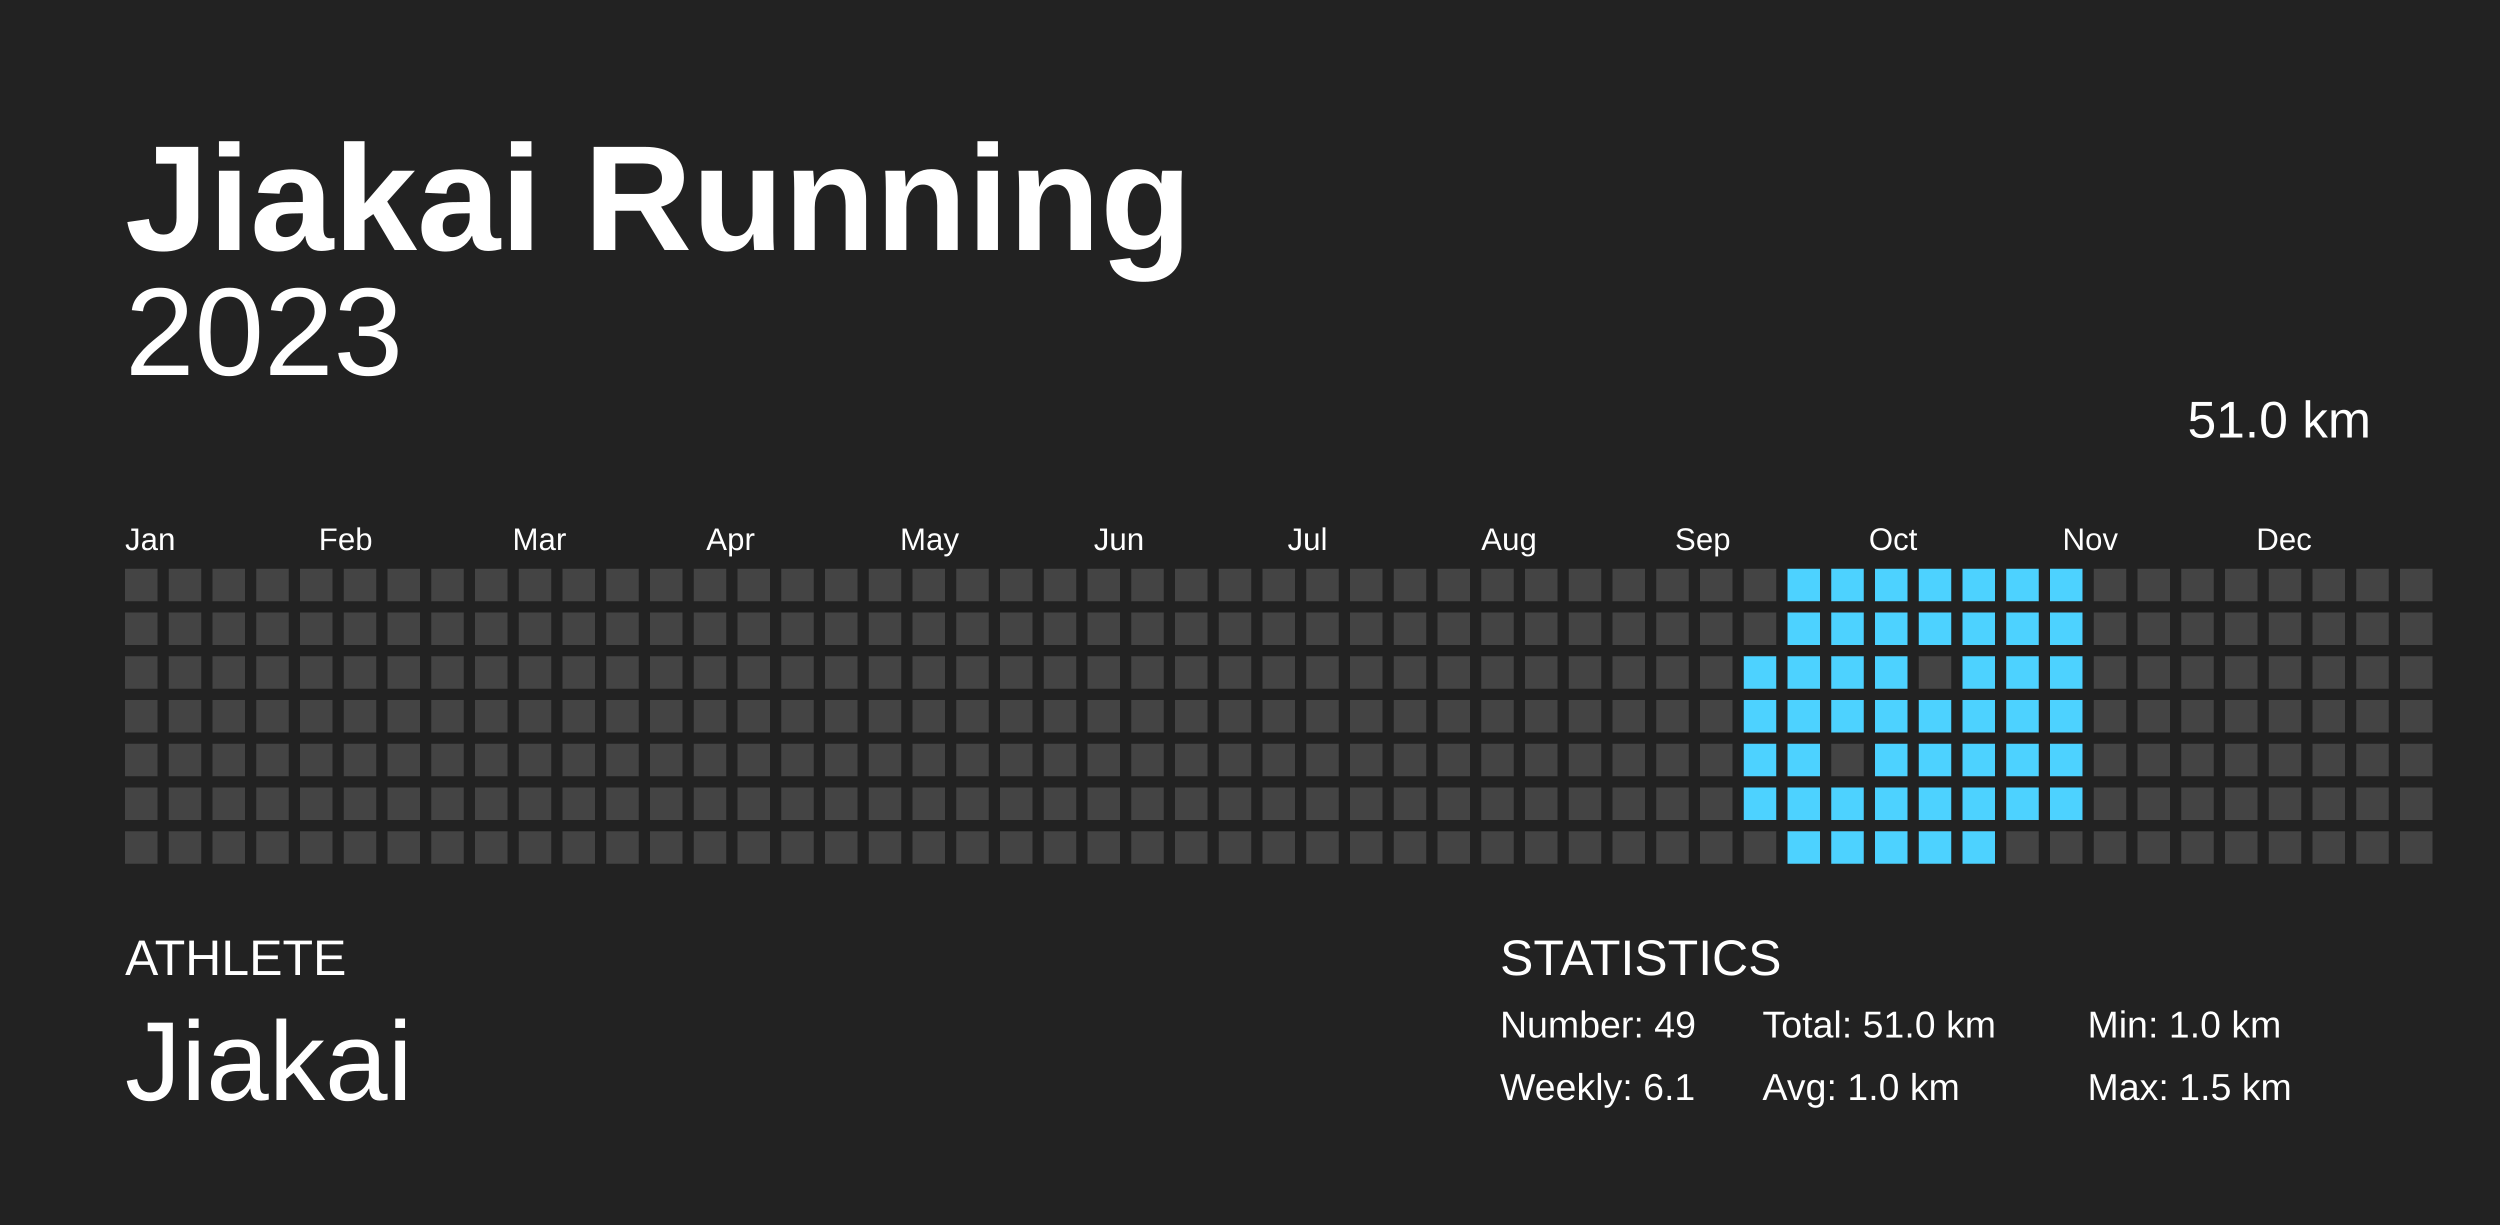
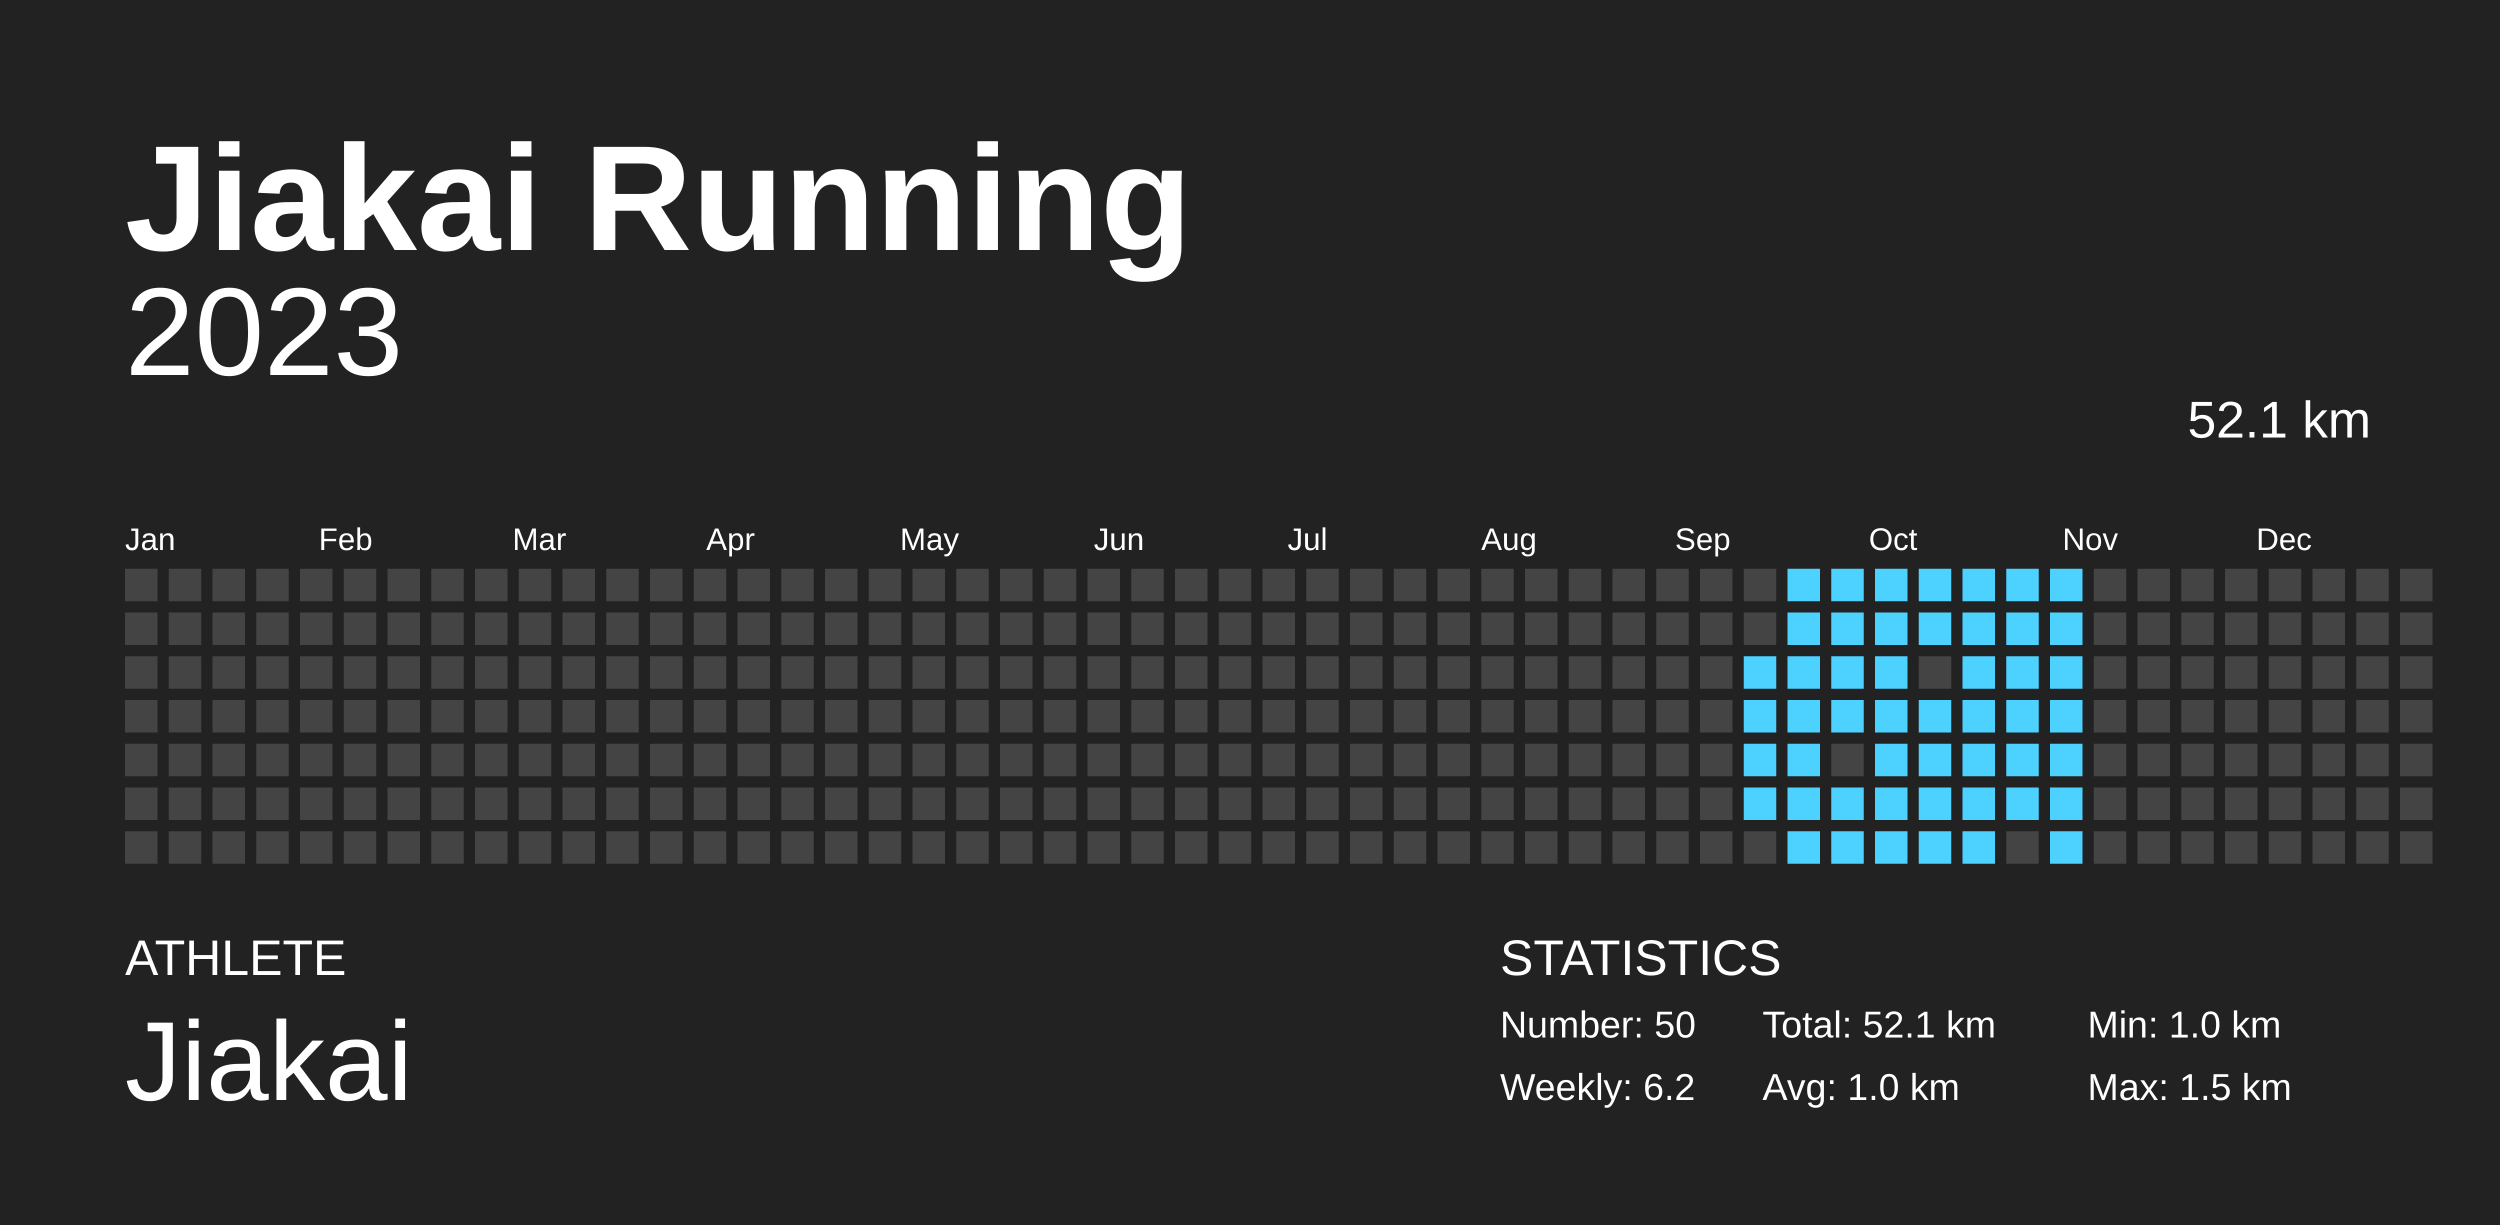
<svg xmlns="http://www.w3.org/2000/svg" baseProfile="full" height="98mm" version="1.1" viewBox="0,0,200,98" width="200mm">
  <defs />
  <rect fill="#222222" height="98" width="200" x="0" y="0" />
  <text fill="#FFFFFF" style="font-size:12px; font-family:Arial; font-weight:bold;" x="10" y="20">Jiakai Running</text>
  <text fill="#FFFFFF" style="font-size:4px; font-family:Arial" x="10" y="78">ATHLETE</text>
  <text fill="#FFFFFF" style="font-size:9px; font-family:Arial" x="10" y="88">Jiakai</text>
  <text fill="#FFFFFF" style="font-size:4px; font-family:Arial" x="120" y="78">STATISTICS</text>
-   <text fill="#FFFFFF" style="font-size:3px; font-family:Arial" x="120" y="83">Number: 49</text>
-   <text fill="#FFFFFF" style="font-size:3px; font-family:Arial" x="120" y="88">Weekly: 6.1</text>
-   <text fill="#FFFFFF" style="font-size:3px; font-family:Arial" x="141" y="83">Total: 51.0 km</text>
+   <text fill="#FFFFFF" style="font-size:3px; font-family:Arial" x="120" y="83">Number: 50</text>
+   <text fill="#FFFFFF" style="font-size:3px; font-family:Arial" x="120" y="88">Weekly: 6.2</text>
+   <text fill="#FFFFFF" style="font-size:3px; font-family:Arial" x="141" y="83">Total: 52.1 km</text>
  <text fill="#FFFFFF" style="font-size:3px; font-family:Arial" x="141" y="88">Avg: 1.0 km</text>
  <text fill="#FFFFFF" style="font-size:3px; font-family:Arial" x="167" y="83">Min: 1.0 km</text>
  <text fill="#FFFFFF" style="font-size:3px; font-family:Arial" x="167" y="88">Max: 1.5 km</text>
  <text alignment-baseline="hanging" fill="#FFFFFF" style="font-size:10.0px; font-family:Arial;" x="10" y="30">2023</text>
-   <text alignment-baseline="hanging" fill="#FFFFFF" style="font-size:4.125px; font-family:Arial;" x="175" y="35">51.0 km</text>
+   <text alignment-baseline="hanging" fill="#FFFFFF" style="font-size:4.125px; font-family:Arial;" x="175" y="35">52.1 km</text>
  <text fill="#FFFFFF" style="font-size:2.5px; font-family:Arial" x="10.0" y="44">Jan</text>
  <text fill="#FFFFFF" style="font-size:2.5px; font-family:Arial" x="25.5" y="44">Feb</text>
  <text fill="#FFFFFF" style="font-size:2.5px; font-family:Arial" x="41.0" y="44">Mar</text>
  <text fill="#FFFFFF" style="font-size:2.5px; font-family:Arial" x="56.5" y="44">Apr</text>
  <text fill="#FFFFFF" style="font-size:2.5px; font-family:Arial" x="72.0" y="44">May</text>
  <text fill="#FFFFFF" style="font-size:2.5px; font-family:Arial" x="87.5" y="44">Jun</text>
  <text fill="#FFFFFF" style="font-size:2.5px; font-family:Arial" x="103.0" y="44">Jul</text>
  <text fill="#FFFFFF" style="font-size:2.5px; font-family:Arial" x="118.5" y="44">Aug</text>
  <text fill="#FFFFFF" style="font-size:2.5px; font-family:Arial" x="134.0" y="44">Sep</text>
  <text fill="#FFFFFF" style="font-size:2.5px; font-family:Arial" x="149.5" y="44">Oct</text>
  <text fill="#FFFFFF" style="font-size:2.5px; font-family:Arial" x="165.0" y="44">Nov</text>
  <text fill="#FFFFFF" style="font-size:2.5px; font-family:Arial" x="180.5" y="44">Dec</text>
  <rect fill="#444444" height="2.6" width="2.6" x="10.0" y="45.5" />
  <rect fill="#444444" height="2.6" width="2.6" x="10.0" y="49.0" />
  <rect fill="#444444" height="2.6" width="2.6" x="10.0" y="52.5" />
  <rect fill="#444444" height="2.6" width="2.6" x="10.0" y="56.0" />
  <rect fill="#444444" height="2.6" width="2.6" x="10.0" y="59.5" />
  <rect fill="#444444" height="2.6" width="2.6" x="10.0" y="63.0" />
  <rect fill="#444444" height="2.6" width="2.6" x="10.0" y="66.5" />
  <rect fill="#444444" height="2.6" width="2.6" x="13.5" y="45.5" />
  <rect fill="#444444" height="2.6" width="2.6" x="13.5" y="49.0" />
  <rect fill="#444444" height="2.6" width="2.6" x="13.5" y="52.5" />
  <rect fill="#444444" height="2.6" width="2.6" x="13.5" y="56.0" />
  <rect fill="#444444" height="2.6" width="2.6" x="13.5" y="59.5" />
  <rect fill="#444444" height="2.6" width="2.6" x="13.5" y="63.0" />
  <rect fill="#444444" height="2.6" width="2.6" x="13.5" y="66.5" />
  <rect fill="#444444" height="2.6" width="2.6" x="17.0" y="45.5" />
  <rect fill="#444444" height="2.6" width="2.6" x="17.0" y="49.0" />
  <rect fill="#444444" height="2.6" width="2.6" x="17.0" y="52.5" />
  <rect fill="#444444" height="2.6" width="2.6" x="17.0" y="56.0" />
  <rect fill="#444444" height="2.6" width="2.6" x="17.0" y="59.5" />
  <rect fill="#444444" height="2.6" width="2.6" x="17.0" y="63.0" />
  <rect fill="#444444" height="2.6" width="2.6" x="17.0" y="66.5" />
  <rect fill="#444444" height="2.6" width="2.6" x="20.5" y="45.5" />
  <rect fill="#444444" height="2.6" width="2.6" x="20.5" y="49.0" />
  <rect fill="#444444" height="2.6" width="2.6" x="20.5" y="52.5" />
  <rect fill="#444444" height="2.6" width="2.6" x="20.5" y="56.0" />
  <rect fill="#444444" height="2.6" width="2.6" x="20.5" y="59.5" />
  <rect fill="#444444" height="2.6" width="2.6" x="20.5" y="63.0" />
  <rect fill="#444444" height="2.6" width="2.6" x="20.5" y="66.5" />
  <rect fill="#444444" height="2.6" width="2.6" x="24.0" y="45.5" />
  <rect fill="#444444" height="2.6" width="2.6" x="24.0" y="49.0" />
  <rect fill="#444444" height="2.6" width="2.6" x="24.0" y="52.5" />
  <rect fill="#444444" height="2.6" width="2.6" x="24.0" y="56.0" />
  <rect fill="#444444" height="2.6" width="2.6" x="24.0" y="59.5" />
  <rect fill="#444444" height="2.6" width="2.6" x="24.0" y="63.0" />
  <rect fill="#444444" height="2.6" width="2.6" x="24.0" y="66.5" />
  <rect fill="#444444" height="2.6" width="2.6" x="27.5" y="45.5" />
  <rect fill="#444444" height="2.6" width="2.6" x="27.5" y="49.0" />
  <rect fill="#444444" height="2.6" width="2.6" x="27.5" y="52.5" />
  <rect fill="#444444" height="2.6" width="2.6" x="27.5" y="56.0" />
  <rect fill="#444444" height="2.6" width="2.6" x="27.5" y="59.5" />
  <rect fill="#444444" height="2.6" width="2.6" x="27.5" y="63.0" />
  <rect fill="#444444" height="2.6" width="2.6" x="27.5" y="66.5" />
  <rect fill="#444444" height="2.6" width="2.6" x="31.0" y="45.5" />
  <rect fill="#444444" height="2.6" width="2.6" x="31.0" y="49.0" />
  <rect fill="#444444" height="2.6" width="2.6" x="31.0" y="52.5" />
  <rect fill="#444444" height="2.6" width="2.6" x="31.0" y="56.0" />
  <rect fill="#444444" height="2.6" width="2.6" x="31.0" y="59.5" />
  <rect fill="#444444" height="2.6" width="2.6" x="31.0" y="63.0" />
  <rect fill="#444444" height="2.6" width="2.6" x="31.0" y="66.5" />
  <rect fill="#444444" height="2.6" width="2.6" x="34.5" y="45.5" />
  <rect fill="#444444" height="2.6" width="2.6" x="34.5" y="49.0" />
  <rect fill="#444444" height="2.6" width="2.6" x="34.5" y="52.5" />
  <rect fill="#444444" height="2.6" width="2.6" x="34.5" y="56.0" />
  <rect fill="#444444" height="2.6" width="2.6" x="34.5" y="59.5" />
  <rect fill="#444444" height="2.6" width="2.6" x="34.5" y="63.0" />
  <rect fill="#444444" height="2.6" width="2.6" x="34.5" y="66.5" />
  <rect fill="#444444" height="2.6" width="2.6" x="38.0" y="45.5" />
  <rect fill="#444444" height="2.6" width="2.6" x="38.0" y="49.0" />
  <rect fill="#444444" height="2.6" width="2.6" x="38.0" y="52.5" />
  <rect fill="#444444" height="2.6" width="2.6" x="38.0" y="56.0" />
  <rect fill="#444444" height="2.6" width="2.6" x="38.0" y="59.5" />
  <rect fill="#444444" height="2.6" width="2.6" x="38.0" y="63.0" />
  <rect fill="#444444" height="2.6" width="2.6" x="38.0" y="66.5" />
  <rect fill="#444444" height="2.6" width="2.6" x="41.5" y="45.5" />
  <rect fill="#444444" height="2.6" width="2.6" x="41.5" y="49.0" />
  <rect fill="#444444" height="2.6" width="2.6" x="41.5" y="52.5" />
  <rect fill="#444444" height="2.6" width="2.6" x="41.5" y="56.0" />
  <rect fill="#444444" height="2.6" width="2.6" x="41.5" y="59.5" />
  <rect fill="#444444" height="2.6" width="2.6" x="41.5" y="63.0" />
  <rect fill="#444444" height="2.6" width="2.6" x="41.5" y="66.5" />
  <rect fill="#444444" height="2.6" width="2.6" x="45.0" y="45.5" />
  <rect fill="#444444" height="2.6" width="2.6" x="45.0" y="49.0" />
  <rect fill="#444444" height="2.6" width="2.6" x="45.0" y="52.5" />
  <rect fill="#444444" height="2.6" width="2.6" x="45.0" y="56.0" />
  <rect fill="#444444" height="2.6" width="2.6" x="45.0" y="59.5" />
  <rect fill="#444444" height="2.6" width="2.6" x="45.0" y="63.0" />
  <rect fill="#444444" height="2.6" width="2.6" x="45.0" y="66.5" />
  <rect fill="#444444" height="2.6" width="2.6" x="48.5" y="45.5" />
  <rect fill="#444444" height="2.6" width="2.6" x="48.5" y="49.0" />
  <rect fill="#444444" height="2.6" width="2.6" x="48.5" y="52.5" />
  <rect fill="#444444" height="2.6" width="2.6" x="48.5" y="56.0" />
  <rect fill="#444444" height="2.6" width="2.6" x="48.5" y="59.5" />
  <rect fill="#444444" height="2.6" width="2.6" x="48.5" y="63.0" />
  <rect fill="#444444" height="2.6" width="2.6" x="48.5" y="66.5" />
  <rect fill="#444444" height="2.6" width="2.6" x="52.0" y="45.5" />
  <rect fill="#444444" height="2.6" width="2.6" x="52.0" y="49.0" />
  <rect fill="#444444" height="2.6" width="2.6" x="52.0" y="52.5" />
  <rect fill="#444444" height="2.6" width="2.6" x="52.0" y="56.0" />
  <rect fill="#444444" height="2.6" width="2.6" x="52.0" y="59.5" />
  <rect fill="#444444" height="2.6" width="2.6" x="52.0" y="63.0" />
  <rect fill="#444444" height="2.6" width="2.6" x="52.0" y="66.5" />
  <rect fill="#444444" height="2.6" width="2.6" x="55.5" y="45.5" />
  <rect fill="#444444" height="2.6" width="2.6" x="55.5" y="49.0" />
  <rect fill="#444444" height="2.6" width="2.6" x="55.5" y="52.5" />
  <rect fill="#444444" height="2.6" width="2.6" x="55.5" y="56.0" />
  <rect fill="#444444" height="2.6" width="2.6" x="55.5" y="59.5" />
  <rect fill="#444444" height="2.6" width="2.6" x="55.5" y="63.0" />
  <rect fill="#444444" height="2.6" width="2.6" x="55.5" y="66.5" />
  <rect fill="#444444" height="2.6" width="2.6" x="59.0" y="45.5" />
  <rect fill="#444444" height="2.6" width="2.6" x="59.0" y="49.0" />
  <rect fill="#444444" height="2.6" width="2.6" x="59.0" y="52.5" />
  <rect fill="#444444" height="2.6" width="2.6" x="59.0" y="56.0" />
  <rect fill="#444444" height="2.6" width="2.6" x="59.0" y="59.5" />
  <rect fill="#444444" height="2.6" width="2.6" x="59.0" y="63.0" />
  <rect fill="#444444" height="2.6" width="2.6" x="59.0" y="66.5" />
  <rect fill="#444444" height="2.6" width="2.6" x="62.5" y="45.5" />
  <rect fill="#444444" height="2.6" width="2.6" x="62.5" y="49.0" />
  <rect fill="#444444" height="2.6" width="2.6" x="62.5" y="52.5" />
  <rect fill="#444444" height="2.6" width="2.6" x="62.5" y="56.0" />
  <rect fill="#444444" height="2.6" width="2.6" x="62.5" y="59.5" />
  <rect fill="#444444" height="2.6" width="2.6" x="62.5" y="63.0" />
  <rect fill="#444444" height="2.6" width="2.6" x="62.5" y="66.5" />
  <rect fill="#444444" height="2.6" width="2.6" x="66.0" y="45.5" />
  <rect fill="#444444" height="2.6" width="2.6" x="66.0" y="49.0" />
  <rect fill="#444444" height="2.6" width="2.6" x="66.0" y="52.5" />
  <rect fill="#444444" height="2.6" width="2.6" x="66.0" y="56.0" />
  <rect fill="#444444" height="2.6" width="2.6" x="66.0" y="59.5" />
  <rect fill="#444444" height="2.6" width="2.6" x="66.0" y="63.0" />
  <rect fill="#444444" height="2.6" width="2.6" x="66.0" y="66.5" />
  <rect fill="#444444" height="2.6" width="2.6" x="69.5" y="45.5" />
  <rect fill="#444444" height="2.6" width="2.6" x="69.5" y="49.0" />
  <rect fill="#444444" height="2.6" width="2.6" x="69.5" y="52.5" />
  <rect fill="#444444" height="2.6" width="2.6" x="69.5" y="56.0" />
  <rect fill="#444444" height="2.6" width="2.6" x="69.5" y="59.5" />
  <rect fill="#444444" height="2.6" width="2.6" x="69.5" y="63.0" />
  <rect fill="#444444" height="2.6" width="2.6" x="69.5" y="66.5" />
  <rect fill="#444444" height="2.6" width="2.6" x="73.0" y="45.5" />
  <rect fill="#444444" height="2.6" width="2.6" x="73.0" y="49.0" />
  <rect fill="#444444" height="2.6" width="2.6" x="73.0" y="52.5" />
  <rect fill="#444444" height="2.6" width="2.6" x="73.0" y="56.0" />
  <rect fill="#444444" height="2.6" width="2.6" x="73.0" y="59.5" />
  <rect fill="#444444" height="2.6" width="2.6" x="73.0" y="63.0" />
  <rect fill="#444444" height="2.6" width="2.6" x="73.0" y="66.5" />
  <rect fill="#444444" height="2.6" width="2.6" x="76.5" y="45.5" />
  <rect fill="#444444" height="2.6" width="2.6" x="76.5" y="49.0" />
  <rect fill="#444444" height="2.6" width="2.6" x="76.5" y="52.5" />
  <rect fill="#444444" height="2.6" width="2.6" x="76.5" y="56.0" />
  <rect fill="#444444" height="2.6" width="2.6" x="76.5" y="59.5" />
  <rect fill="#444444" height="2.6" width="2.6" x="76.5" y="63.0" />
  <rect fill="#444444" height="2.6" width="2.6" x="76.5" y="66.5" />
  <rect fill="#444444" height="2.6" width="2.6" x="80.0" y="45.5" />
  <rect fill="#444444" height="2.6" width="2.6" x="80.0" y="49.0" />
  <rect fill="#444444" height="2.6" width="2.6" x="80.0" y="52.5" />
  <rect fill="#444444" height="2.6" width="2.6" x="80.0" y="56.0" />
  <rect fill="#444444" height="2.6" width="2.6" x="80.0" y="59.5" />
  <rect fill="#444444" height="2.6" width="2.6" x="80.0" y="63.0" />
  <rect fill="#444444" height="2.6" width="2.6" x="80.0" y="66.5" />
  <rect fill="#444444" height="2.6" width="2.6" x="83.5" y="45.5" />
  <rect fill="#444444" height="2.6" width="2.6" x="83.5" y="49.0" />
  <rect fill="#444444" height="2.6" width="2.6" x="83.5" y="52.5" />
  <rect fill="#444444" height="2.6" width="2.6" x="83.5" y="56.0" />
  <rect fill="#444444" height="2.6" width="2.6" x="83.5" y="59.5" />
  <rect fill="#444444" height="2.6" width="2.6" x="83.5" y="63.0" />
  <rect fill="#444444" height="2.6" width="2.6" x="83.5" y="66.5" />
  <rect fill="#444444" height="2.6" width="2.6" x="87.0" y="45.5" />
  <rect fill="#444444" height="2.6" width="2.6" x="87.0" y="49.0" />
  <rect fill="#444444" height="2.6" width="2.6" x="87.0" y="52.5" />
  <rect fill="#444444" height="2.6" width="2.6" x="87.0" y="56.0" />
  <rect fill="#444444" height="2.6" width="2.6" x="87.0" y="59.5" />
  <rect fill="#444444" height="2.6" width="2.6" x="87.0" y="63.0" />
  <rect fill="#444444" height="2.6" width="2.6" x="87.0" y="66.5" />
  <rect fill="#444444" height="2.6" width="2.6" x="90.5" y="45.5" />
  <rect fill="#444444" height="2.6" width="2.6" x="90.5" y="49.0" />
  <rect fill="#444444" height="2.6" width="2.6" x="90.5" y="52.5" />
  <rect fill="#444444" height="2.6" width="2.6" x="90.5" y="56.0" />
  <rect fill="#444444" height="2.6" width="2.6" x="90.5" y="59.5" />
  <rect fill="#444444" height="2.6" width="2.6" x="90.5" y="63.0" />
  <rect fill="#444444" height="2.6" width="2.6" x="90.5" y="66.5" />
  <rect fill="#444444" height="2.6" width="2.6" x="94.0" y="45.5" />
  <rect fill="#444444" height="2.6" width="2.6" x="94.0" y="49.0" />
  <rect fill="#444444" height="2.6" width="2.6" x="94.0" y="52.5" />
  <rect fill="#444444" height="2.6" width="2.6" x="94.0" y="56.0" />
  <rect fill="#444444" height="2.6" width="2.6" x="94.0" y="59.5" />
  <rect fill="#444444" height="2.6" width="2.6" x="94.0" y="63.0" />
  <rect fill="#444444" height="2.6" width="2.6" x="94.0" y="66.5" />
  <rect fill="#444444" height="2.6" width="2.6" x="97.5" y="45.5" />
  <rect fill="#444444" height="2.6" width="2.6" x="97.5" y="49.0" />
  <rect fill="#444444" height="2.6" width="2.6" x="97.5" y="52.5" />
  <rect fill="#444444" height="2.6" width="2.6" x="97.5" y="56.0" />
  <rect fill="#444444" height="2.6" width="2.6" x="97.5" y="59.5" />
  <rect fill="#444444" height="2.6" width="2.6" x="97.5" y="63.0" />
  <rect fill="#444444" height="2.6" width="2.6" x="97.5" y="66.5" />
  <rect fill="#444444" height="2.6" width="2.6" x="101.0" y="45.5" />
  <rect fill="#444444" height="2.6" width="2.6" x="101.0" y="49.0" />
  <rect fill="#444444" height="2.6" width="2.6" x="101.0" y="52.5" />
  <rect fill="#444444" height="2.6" width="2.6" x="101.0" y="56.0" />
  <rect fill="#444444" height="2.6" width="2.6" x="101.0" y="59.5" />
  <rect fill="#444444" height="2.6" width="2.6" x="101.0" y="63.0" />
  <rect fill="#444444" height="2.6" width="2.6" x="101.0" y="66.5" />
  <rect fill="#444444" height="2.6" width="2.6" x="104.5" y="45.5" />
  <rect fill="#444444" height="2.6" width="2.6" x="104.5" y="49.0" />
  <rect fill="#444444" height="2.6" width="2.6" x="104.5" y="52.5" />
  <rect fill="#444444" height="2.6" width="2.6" x="104.5" y="56.0" />
  <rect fill="#444444" height="2.6" width="2.6" x="104.5" y="59.5" />
  <rect fill="#444444" height="2.6" width="2.6" x="104.5" y="63.0" />
  <rect fill="#444444" height="2.6" width="2.6" x="104.5" y="66.5" />
  <rect fill="#444444" height="2.6" width="2.6" x="108.0" y="45.5" />
  <rect fill="#444444" height="2.6" width="2.6" x="108.0" y="49.0" />
  <rect fill="#444444" height="2.6" width="2.6" x="108.0" y="52.5" />
  <rect fill="#444444" height="2.6" width="2.6" x="108.0" y="56.0" />
  <rect fill="#444444" height="2.6" width="2.6" x="108.0" y="59.5" />
  <rect fill="#444444" height="2.6" width="2.6" x="108.0" y="63.0" />
  <rect fill="#444444" height="2.6" width="2.6" x="108.0" y="66.5" />
  <rect fill="#444444" height="2.6" width="2.6" x="111.5" y="45.5" />
  <rect fill="#444444" height="2.6" width="2.6" x="111.5" y="49.0" />
  <rect fill="#444444" height="2.6" width="2.6" x="111.5" y="52.5" />
  <rect fill="#444444" height="2.6" width="2.6" x="111.5" y="56.0" />
  <rect fill="#444444" height="2.6" width="2.6" x="111.5" y="59.5" />
  <rect fill="#444444" height="2.6" width="2.6" x="111.5" y="63.0" />
  <rect fill="#444444" height="2.6" width="2.6" x="111.5" y="66.5" />
  <rect fill="#444444" height="2.6" width="2.6" x="115.0" y="45.5" />
  <rect fill="#444444" height="2.6" width="2.6" x="115.0" y="49.0" />
  <rect fill="#444444" height="2.6" width="2.6" x="115.0" y="52.5" />
  <rect fill="#444444" height="2.6" width="2.6" x="115.0" y="56.0" />
  <rect fill="#444444" height="2.6" width="2.6" x="115.0" y="59.5" />
  <rect fill="#444444" height="2.6" width="2.6" x="115.0" y="63.0" />
  <rect fill="#444444" height="2.6" width="2.6" x="115.0" y="66.5" />
  <rect fill="#444444" height="2.6" width="2.6" x="118.5" y="45.5" />
  <rect fill="#444444" height="2.6" width="2.6" x="118.5" y="49.0" />
  <rect fill="#444444" height="2.6" width="2.6" x="118.5" y="52.5" />
  <rect fill="#444444" height="2.6" width="2.6" x="118.5" y="56.0" />
  <rect fill="#444444" height="2.6" width="2.6" x="118.5" y="59.5" />
  <rect fill="#444444" height="2.6" width="2.6" x="118.5" y="63.0" />
  <rect fill="#444444" height="2.6" width="2.6" x="118.5" y="66.5" />
  <rect fill="#444444" height="2.6" width="2.6" x="122.0" y="45.5" />
  <rect fill="#444444" height="2.6" width="2.6" x="122.0" y="49.0" />
  <rect fill="#444444" height="2.6" width="2.6" x="122.0" y="52.5" />
  <rect fill="#444444" height="2.6" width="2.6" x="122.0" y="56.0" />
  <rect fill="#444444" height="2.6" width="2.6" x="122.0" y="59.5" />
  <rect fill="#444444" height="2.6" width="2.6" x="122.0" y="63.0" />
  <rect fill="#444444" height="2.6" width="2.6" x="122.0" y="66.5" />
  <rect fill="#444444" height="2.6" width="2.6" x="125.5" y="45.5" />
  <rect fill="#444444" height="2.6" width="2.6" x="125.5" y="49.0" />
  <rect fill="#444444" height="2.6" width="2.6" x="125.5" y="52.5" />
  <rect fill="#444444" height="2.6" width="2.6" x="125.5" y="56.0" />
  <rect fill="#444444" height="2.6" width="2.6" x="125.5" y="59.5" />
  <rect fill="#444444" height="2.6" width="2.6" x="125.5" y="63.0" />
  <rect fill="#444444" height="2.6" width="2.6" x="125.5" y="66.5" />
  <rect fill="#444444" height="2.6" width="2.6" x="129.0" y="45.5" />
  <rect fill="#444444" height="2.6" width="2.6" x="129.0" y="49.0" />
  <rect fill="#444444" height="2.6" width="2.6" x="129.0" y="52.5" />
  <rect fill="#444444" height="2.6" width="2.6" x="129.0" y="56.0" />
  <rect fill="#444444" height="2.6" width="2.6" x="129.0" y="59.5" />
  <rect fill="#444444" height="2.6" width="2.6" x="129.0" y="63.0" />
  <rect fill="#444444" height="2.6" width="2.6" x="129.0" y="66.5" />
  <rect fill="#444444" height="2.6" width="2.6" x="132.5" y="45.5" />
  <rect fill="#444444" height="2.6" width="2.6" x="132.5" y="49.0" />
  <rect fill="#444444" height="2.6" width="2.6" x="132.5" y="52.5" />
  <rect fill="#444444" height="2.6" width="2.6" x="132.5" y="56.0" />
  <rect fill="#444444" height="2.6" width="2.6" x="132.5" y="59.5" />
  <rect fill="#444444" height="2.6" width="2.6" x="132.5" y="63.0" />
  <rect fill="#444444" height="2.6" width="2.6" x="132.5" y="66.5" />
  <rect fill="#444444" height="2.6" width="2.6" x="136.0" y="45.5" />
  <rect fill="#444444" height="2.6" width="2.6" x="136.0" y="49.0" />
  <rect fill="#444444" height="2.6" width="2.6" x="136.0" y="52.5" />
  <rect fill="#444444" height="2.6" width="2.6" x="136.0" y="56.0" />
  <rect fill="#444444" height="2.6" width="2.6" x="136.0" y="59.5" />
  <rect fill="#444444" height="2.6" width="2.6" x="136.0" y="63.0" />
  <rect fill="#444444" height="2.6" width="2.6" x="136.0" y="66.5" />
  <rect fill="#444444" height="2.6" width="2.6" x="139.5" y="45.5" />
  <rect fill="#444444" height="2.6" width="2.6" x="139.5" y="49.0" />
  <rect fill="#4dd2ff" height="2.6" width="2.6" x="139.5" y="52.5" />
  <rect fill="#4dd2ff" height="2.6" width="2.6" x="139.5" y="56.0" />
  <rect fill="#4dd2ff" height="2.6" width="2.6" x="139.5" y="59.5" />
  <rect fill="#4dd2ff" height="2.6" width="2.6" x="139.5" y="63.0" />
  <rect fill="#444444" height="2.6" width="2.6" x="139.5" y="66.5" />
  <rect fill="#4dd2ff" height="2.6" width="2.6" x="143.0" y="45.5" />
  <rect fill="#4dd2ff" height="2.6" width="2.6" x="143.0" y="49.0" />
  <rect fill="#4dd2ff" height="2.6" width="2.6" x="143.0" y="52.5" />
  <rect fill="#4dd2ff" height="2.6" width="2.6" x="143.0" y="56.0" />
  <rect fill="#4dd2ff" height="2.6" width="2.6" x="143.0" y="59.5" />
  <rect fill="#4dd2ff" height="2.6" width="2.6" x="143.0" y="63.0" />
  <rect fill="#4dd2ff" height="2.6" width="2.6" x="143.0" y="66.5" />
  <rect fill="#4dd2ff" height="2.6" width="2.6" x="146.5" y="45.5" />
  <rect fill="#4dd2ff" height="2.6" width="2.6" x="146.5" y="49.0" />
  <rect fill="#4dd2ff" height="2.6" width="2.6" x="146.5" y="52.5" />
  <rect fill="#4dd2ff" height="2.6" width="2.6" x="146.5" y="56.0" />
  <rect fill="#444444" height="2.6" width="2.6" x="146.5" y="59.5" />
  <rect fill="#4dd2ff" height="2.6" width="2.6" x="146.5" y="63.0" />
  <rect fill="#4dd2ff" height="2.6" width="2.6" x="146.5" y="66.5" />
  <rect fill="#4dd2ff" height="2.6" width="2.6" x="150.0" y="45.5" />
  <rect fill="#4dd2ff" height="2.6" width="2.6" x="150.0" y="49.0" />
  <rect fill="#4dd2ff" height="2.6" width="2.6" x="150.0" y="52.5" />
  <rect fill="#4dd2ff" height="2.6" width="2.6" x="150.0" y="56.0" />
  <rect fill="#4dd2ff" height="2.6" width="2.6" x="150.0" y="59.5" />
  <rect fill="#4dd2ff" height="2.6" width="2.6" x="150.0" y="63.0" />
  <rect fill="#4dd2ff" height="2.6" width="2.6" x="150.0" y="66.5" />
  <rect fill="#4dd2ff" height="2.6" width="2.6" x="153.5" y="45.5" />
  <rect fill="#4dd2ff" height="2.6" width="2.6" x="153.5" y="49.0" />
  <rect fill="#444444" height="2.6" width="2.6" x="153.5" y="52.5" />
  <rect fill="#4dd2ff" height="2.6" width="2.6" x="153.5" y="56.0" />
  <rect fill="#4dd2ff" height="2.6" width="2.6" x="153.5" y="59.5" />
  <rect fill="#4dd2ff" height="2.6" width="2.6" x="153.5" y="63.0" />
  <rect fill="#4dd2ff" height="2.6" width="2.6" x="153.5" y="66.5" />
  <rect fill="#4dd2ff" height="2.6" width="2.6" x="157.0" y="45.5" />
  <rect fill="#4dd2ff" height="2.6" width="2.6" x="157.0" y="49.0" />
  <rect fill="#4dd2ff" height="2.6" width="2.6" x="157.0" y="52.5" />
  <rect fill="#4dd2ff" height="2.6" width="2.6" x="157.0" y="56.0" />
  <rect fill="#4dd2ff" height="2.6" width="2.6" x="157.0" y="59.5" />
  <rect fill="#4dd2ff" height="2.6" width="2.6" x="157.0" y="63.0" />
  <rect fill="#4dd2ff" height="2.6" width="2.6" x="157.0" y="66.5" />
  <rect fill="#4dd2ff" height="2.6" width="2.6" x="160.5" y="45.5" />
  <rect fill="#4dd2ff" height="2.6" width="2.6" x="160.5" y="49.0" />
  <rect fill="#4dd2ff" height="2.6" width="2.6" x="160.5" y="52.5" />
  <rect fill="#4dd2ff" height="2.6" width="2.6" x="160.5" y="56.0" />
  <rect fill="#4dd2ff" height="2.6" width="2.6" x="160.5" y="59.5" />
  <rect fill="#4dd2ff" height="2.6" width="2.6" x="160.5" y="63.0" />
  <rect fill="#444444" height="2.6" width="2.6" x="160.5" y="66.5" />
  <rect fill="#4dd2ff" height="2.6" width="2.6" x="164.0" y="45.5" />
  <rect fill="#4dd2ff" height="2.6" width="2.6" x="164.0" y="49.0" />
  <rect fill="#4dd2ff" height="2.6" width="2.6" x="164.0" y="52.5" />
  <rect fill="#4dd2ff" height="2.6" width="2.6" x="164.0" y="56.0" />
  <rect fill="#4dd2ff" height="2.6" width="2.6" x="164.0" y="59.5" />
  <rect fill="#4dd2ff" height="2.6" width="2.6" x="164.0" y="63.0" />
-   <rect fill="#444444" height="2.6" width="2.6" x="164.0" y="66.5" />
+   <rect fill="#4dd2ff" height="2.6" width="2.6" x="164.0" y="66.5" />
  <rect fill="#444444" height="2.6" width="2.6" x="167.5" y="45.5" />
  <rect fill="#444444" height="2.6" width="2.6" x="167.5" y="49.0" />
  <rect fill="#444444" height="2.6" width="2.6" x="167.5" y="52.5" />
  <rect fill="#444444" height="2.6" width="2.6" x="167.5" y="56.0" />
  <rect fill="#444444" height="2.6" width="2.6" x="167.5" y="59.5" />
  <rect fill="#444444" height="2.6" width="2.6" x="167.5" y="63.0" />
  <rect fill="#444444" height="2.6" width="2.6" x="167.5" y="66.5" />
  <rect fill="#444444" height="2.6" width="2.6" x="171.0" y="45.5" />
  <rect fill="#444444" height="2.6" width="2.6" x="171.0" y="49.0" />
  <rect fill="#444444" height="2.6" width="2.6" x="171.0" y="52.5" />
  <rect fill="#444444" height="2.6" width="2.6" x="171.0" y="56.0" />
  <rect fill="#444444" height="2.6" width="2.6" x="171.0" y="59.5" />
  <rect fill="#444444" height="2.6" width="2.6" x="171.0" y="63.0" />
  <rect fill="#444444" height="2.6" width="2.6" x="171.0" y="66.5" />
  <rect fill="#444444" height="2.6" width="2.6" x="174.5" y="45.5" />
  <rect fill="#444444" height="2.6" width="2.6" x="174.5" y="49.0" />
  <rect fill="#444444" height="2.6" width="2.6" x="174.5" y="52.5" />
  <rect fill="#444444" height="2.6" width="2.6" x="174.5" y="56.0" />
  <rect fill="#444444" height="2.6" width="2.6" x="174.5" y="59.5" />
  <rect fill="#444444" height="2.6" width="2.6" x="174.5" y="63.0" />
  <rect fill="#444444" height="2.6" width="2.6" x="174.5" y="66.5" />
  <rect fill="#444444" height="2.6" width="2.6" x="178.0" y="45.5" />
  <rect fill="#444444" height="2.6" width="2.6" x="178.0" y="49.0" />
  <rect fill="#444444" height="2.6" width="2.6" x="178.0" y="52.5" />
  <rect fill="#444444" height="2.6" width="2.6" x="178.0" y="56.0" />
  <rect fill="#444444" height="2.6" width="2.6" x="178.0" y="59.5" />
  <rect fill="#444444" height="2.6" width="2.6" x="178.0" y="63.0" />
  <rect fill="#444444" height="2.6" width="2.6" x="178.0" y="66.5" />
  <rect fill="#444444" height="2.6" width="2.6" x="181.5" y="45.5" />
  <rect fill="#444444" height="2.6" width="2.6" x="181.5" y="49.0" />
  <rect fill="#444444" height="2.6" width="2.6" x="181.5" y="52.5" />
  <rect fill="#444444" height="2.6" width="2.6" x="181.5" y="56.0" />
  <rect fill="#444444" height="2.6" width="2.6" x="181.5" y="59.5" />
  <rect fill="#444444" height="2.6" width="2.6" x="181.5" y="63.0" />
  <rect fill="#444444" height="2.6" width="2.6" x="181.5" y="66.5" />
  <rect fill="#444444" height="2.6" width="2.6" x="185.0" y="45.5" />
  <rect fill="#444444" height="2.6" width="2.6" x="185.0" y="49.0" />
  <rect fill="#444444" height="2.6" width="2.6" x="185.0" y="52.5" />
  <rect fill="#444444" height="2.6" width="2.6" x="185.0" y="56.0" />
  <rect fill="#444444" height="2.6" width="2.6" x="185.0" y="59.5" />
  <rect fill="#444444" height="2.6" width="2.6" x="185.0" y="63.0" />
  <rect fill="#444444" height="2.6" width="2.6" x="185.0" y="66.5" />
  <rect fill="#444444" height="2.6" width="2.6" x="188.5" y="45.5" />
  <rect fill="#444444" height="2.6" width="2.6" x="188.5" y="49.0" />
  <rect fill="#444444" height="2.6" width="2.6" x="188.5" y="52.5" />
  <rect fill="#444444" height="2.6" width="2.6" x="188.5" y="56.0" />
  <rect fill="#444444" height="2.6" width="2.6" x="188.5" y="59.5" />
  <rect fill="#444444" height="2.6" width="2.6" x="188.5" y="63.0" />
  <rect fill="#444444" height="2.6" width="2.6" x="188.5" y="66.5" />
  <rect fill="#444444" height="2.6" width="2.6" x="192.0" y="45.5" />
  <rect fill="#444444" height="2.6" width="2.6" x="192.0" y="49.0" />
  <rect fill="#444444" height="2.6" width="2.6" x="192.0" y="52.5" />
  <rect fill="#444444" height="2.6" width="2.6" x="192.0" y="56.0" />
  <rect fill="#444444" height="2.6" width="2.6" x="192.0" y="59.5" />
  <rect fill="#444444" height="2.6" width="2.6" x="192.0" y="63.0" />
  <rect fill="#444444" height="2.6" width="2.6" x="192.0" y="66.5" />
</svg>
